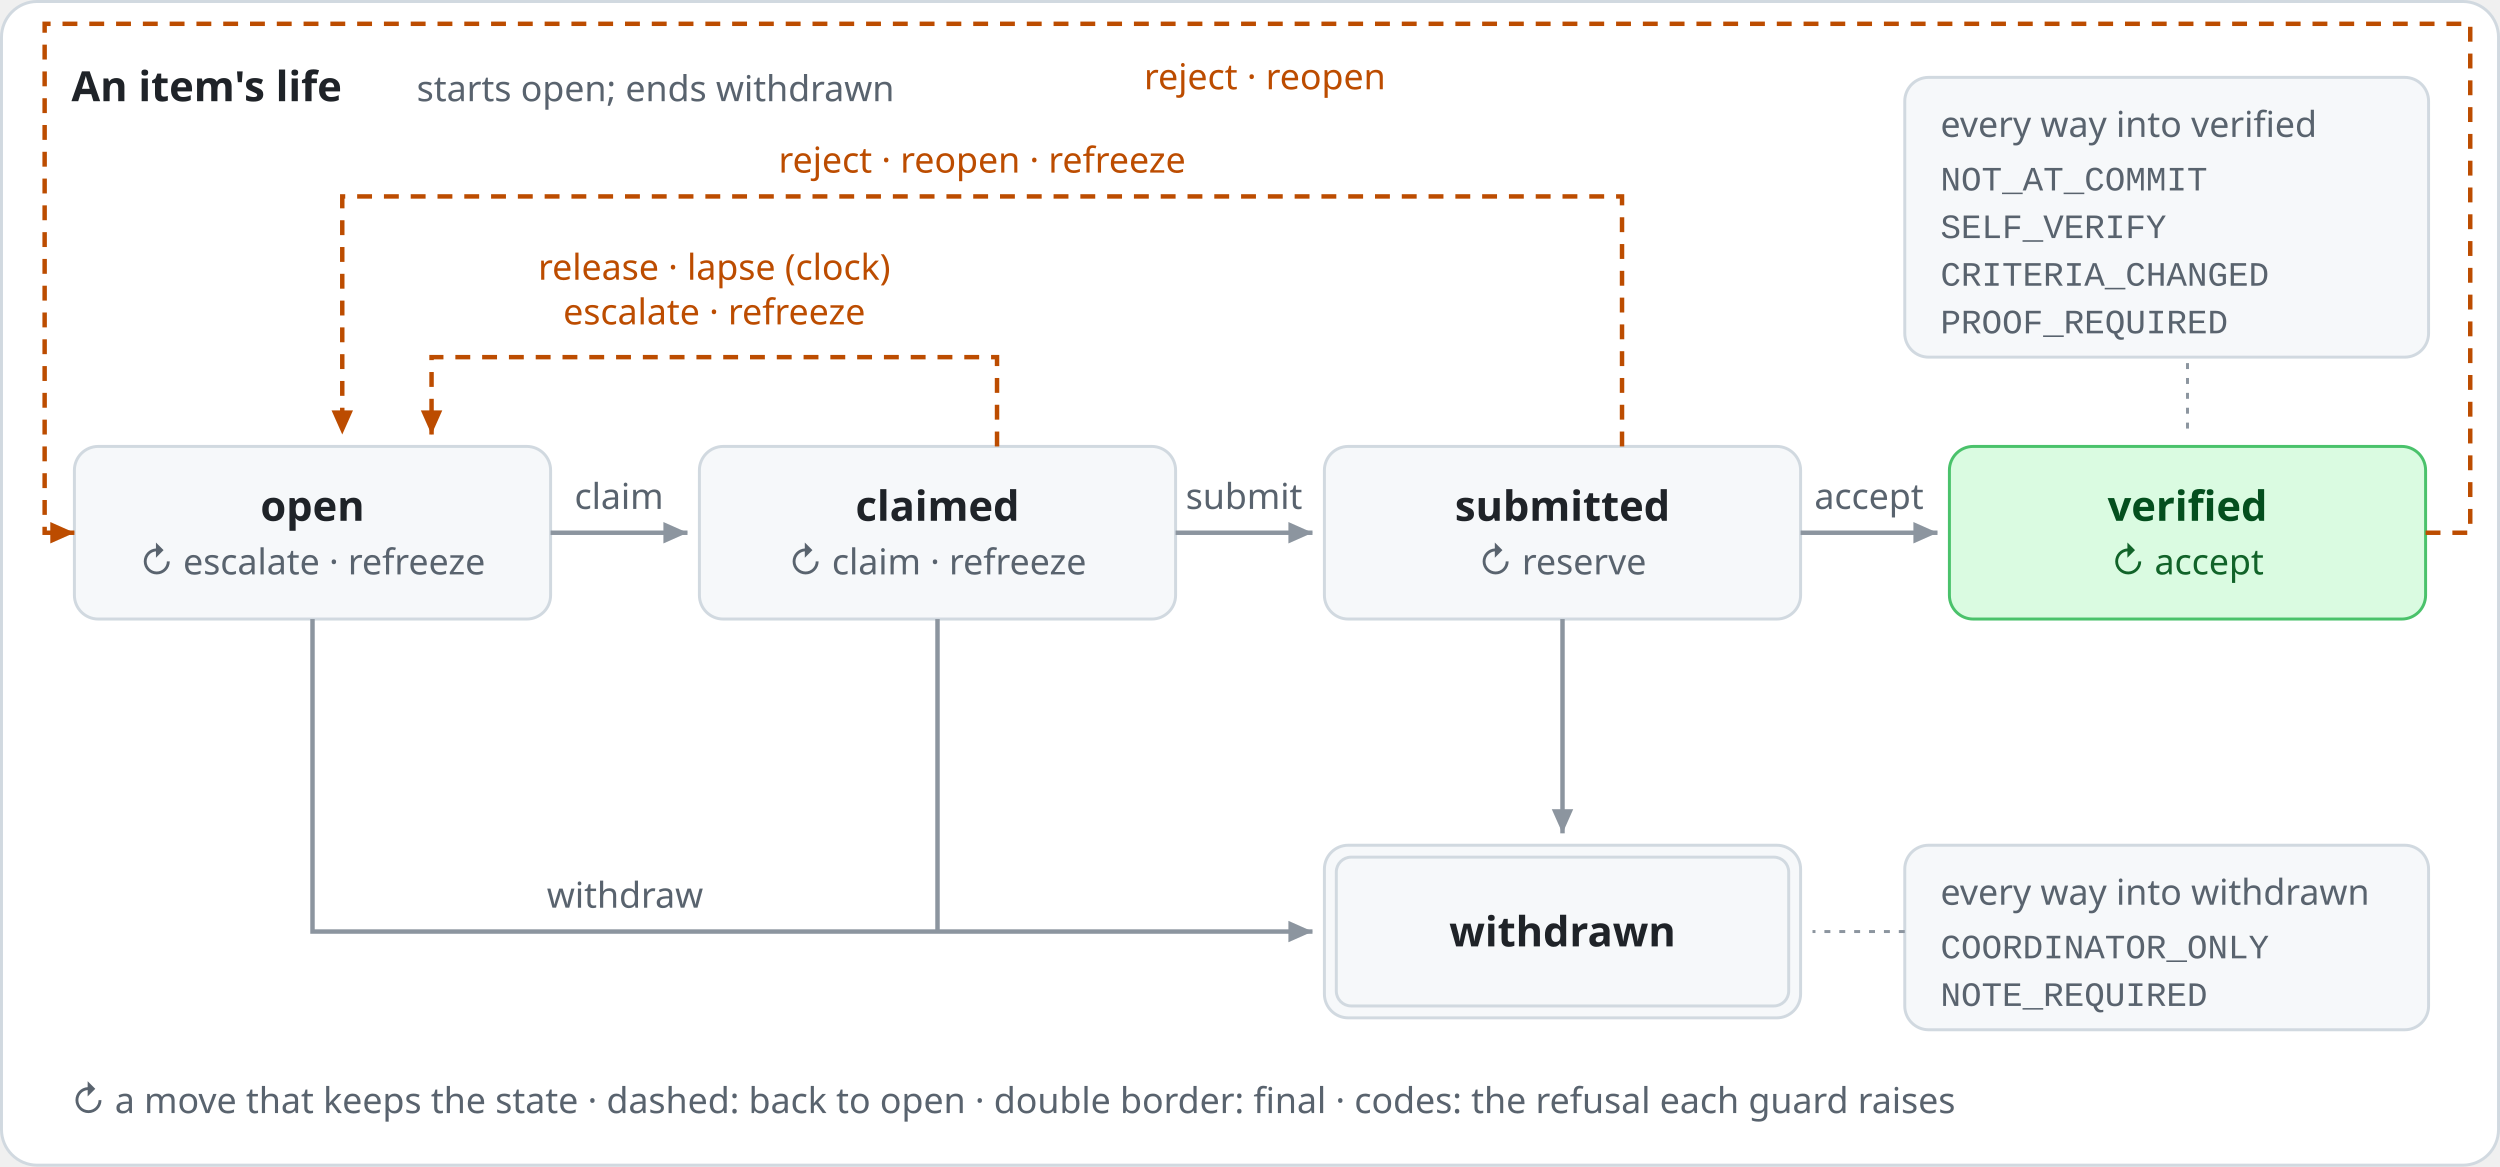
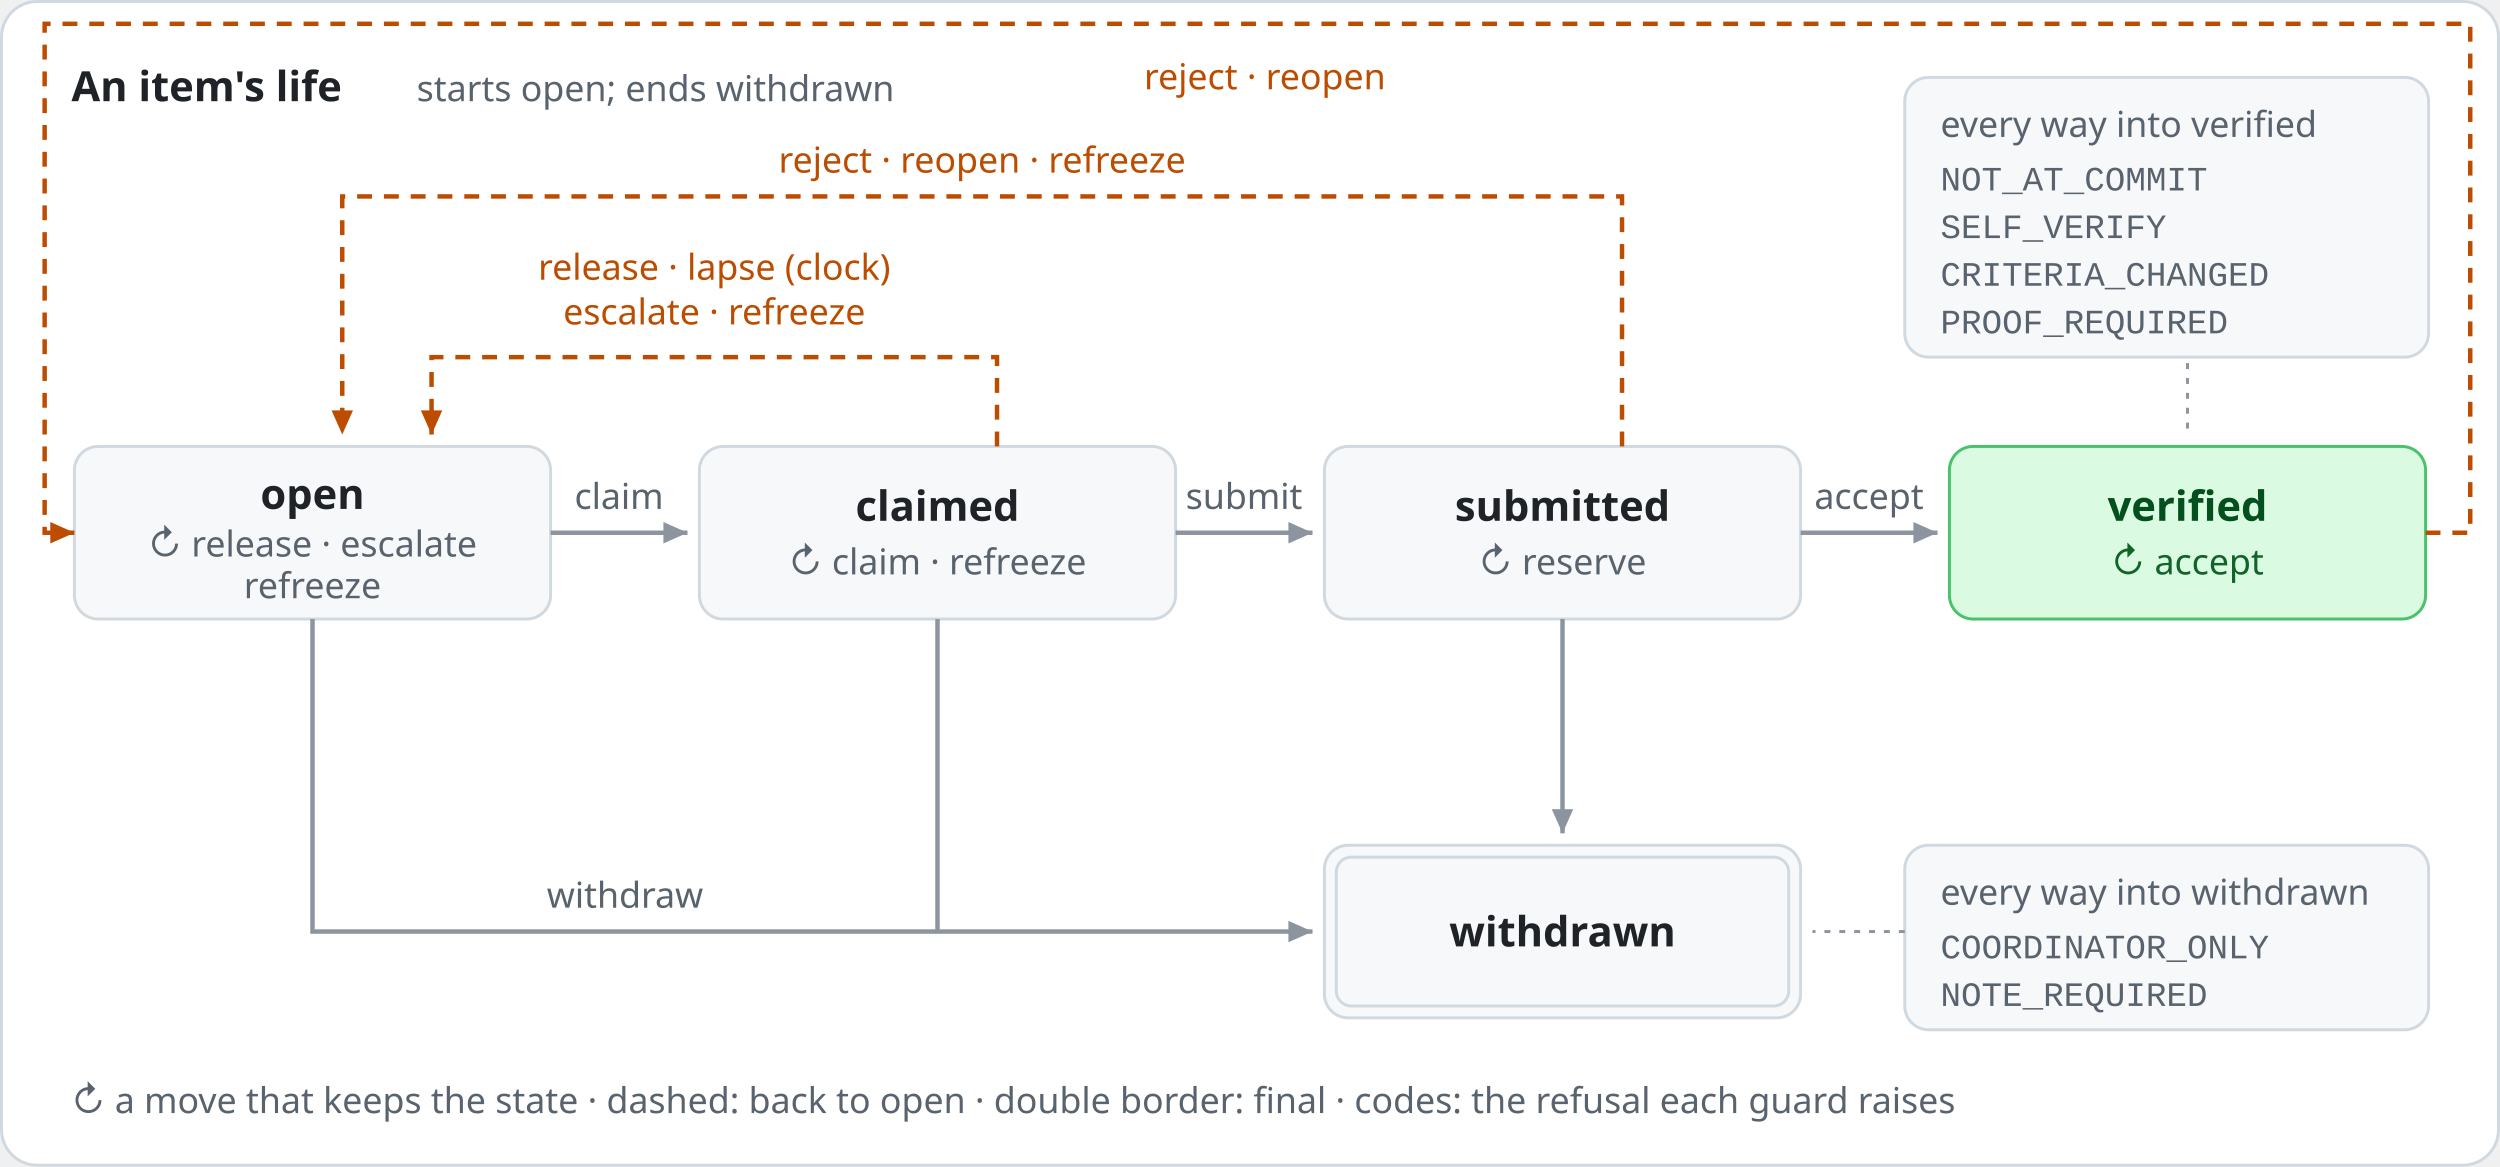
<svg xmlns="http://www.w3.org/2000/svg" viewBox="0 0 840 392" width="840" height="392" role="img" aria-labelledby="title desc">
  <style>
text { font-family: -apple-system, BlinkMacSystemFont, 'Segoe UI', 'Noto Sans', Helvetica, Arial, sans-serif; fill: #1f2328; }
.mono { font-family: ui-monospace, SFMono-Regular, 'SF Mono', Menlo, Consolas, 'Liberation Mono', monospace; }
.card { fill: #ffffff; stroke: #d1d9e0; }
.head { font-size: 14px; font-weight: 600; }
.aside { font-size: 12px; fill: #59636e; }
.t1 { font-size: 14px; font-weight: 600; }
.t2 { font-size: 12px; fill: #59636e; }
.label { font-size: 12px; fill: #59636e; }
.code { font-size: 11.5px; fill: #59636e; }
.edge { fill: none; stroke: #8c959f; stroke-width: 1.5; }
.edge.back { stroke: #bc4c00; stroke-dasharray: 5 4; }
.edge.leader { stroke-width: 1; stroke-dasharray: 2 3; }
.tip { fill: #8c959f; }
.tip.back { fill: #bc4c00; }
.label.back { fill: #bc4c00; }
.frame { fill: none; stroke: #d1d9e0; stroke-dasharray: 4 4; }
.plain rect { fill: #f6f8fa; stroke: #d1d9e0; }
.person rect { fill: #ddf4ff; stroke: #54aeff; }
.person .t1 { fill: #0a3069; } .person .t2 { fill: #0550ae; }
.agent rect { fill: #fbefff; stroke: #c297ff; }
.agent .t1 { fill: #3e1f79; } .agent .t2 { fill: #6639ba; }
.check rect { fill: #fff8c5; stroke: #d4a72c; }
.check .t1 { fill: #4d2d00; } .check .t2 { fill: #7d4e00; }
.done rect { fill: #dafbe1; stroke: #4ac26b; }
.done .t1 { fill: #044f1e; } .done .t2 { fill: #116329; }

</style>
  <defs>
    <marker id="tip" viewBox="0 0 10 10" refX="9" refY="5" markerWidth="9" markerHeight="9" markerUnits="userSpaceOnUse" orient="auto">
      <path class="tip" d="M0 1 L9 5 L0 9 z" />
    </marker>
    <marker id="tip-back" viewBox="0 0 10 10" refX="9" refY="5" markerWidth="9" markerHeight="9" markerUnits="userSpaceOnUse" orient="auto">
      <path class="tip back" d="M0 1 L9 5 L0 9 z" />
    </marker>
  </defs>
  <rect class="card" x="0.5" y="0.5" width="839" height="391" rx="12" />
  <text class="head" x="24" y="34">An item's life</text>
  <text class="aside" x="140" y="34">starts open; ends withdrawn</text>
  <g class="plain">
    <rect x="25" y="150" width="160" height="58" rx="8" />
-     <text class="t1" x="105" y="175" text-anchor="middle">open</text>
-     <text class="t2" x="105" y="193" text-anchor="middle">↻ escalate · refreeze</text>
+     <text class="t1" x="105" y="171" text-anchor="middle">open</text>
+     <text class="t2" x="105" y="187" text-anchor="middle">↻ release · escalate</text>
+     <text class="t2" x="105" y="201" text-anchor="middle">refreeze</text>
  </g>
  <g class="plain">
    <rect x="235" y="150" width="160" height="58" rx="8" />
    <text class="t1" x="315" y="175" text-anchor="middle">claimed</text>
    <text class="t2" x="315" y="193" text-anchor="middle">↻ claim · refreeze</text>
  </g>
  <g class="plain">
    <rect x="445" y="150" width="160" height="58" rx="8" />
    <text class="t1" x="525" y="175" text-anchor="middle">submitted</text>
    <text class="t2" x="525" y="193" text-anchor="middle">↻ reserve</text>
  </g>
  <g class="done">
    <rect x="655" y="150" width="160" height="58" rx="8" />
    <text class="t1" x="735" y="175" text-anchor="middle">verified</text>
    <text class="t2" x="735" y="193" text-anchor="middle">↻ accept</text>
  </g>
  <g class="plain" data-final="withdrawn">
    <rect x="445" y="284" width="160" height="58" rx="8" />
    <rect x="449" y="288" width="152" height="50" rx="5" fill="none" />
    <text class="t1" x="525" y="318" text-anchor="middle">withdrawn</text>
  </g>
  <path class="edge" d="M 185 179 L 231 179" marker-end="url(#tip)" />
  <text class="label" x="208" y="171" text-anchor="middle">claim</text>
  <path class="edge back" d="M 335 150 L 335 120 L 145 120 L 145 146" marker-end="url(#tip-back)" />
  <text class="label back" x="240" y="94" text-anchor="middle">release · lapse (clock)</text>
  <text class="label back" x="240" y="109" text-anchor="middle">escalate · refreeze</text>
  <path class="edge" d="M 395 179 L 441 179" marker-end="url(#tip)" />
  <text class="label" x="418" y="171" text-anchor="middle">submit</text>
  <path class="edge" d="M 605 179 L 651 179" marker-end="url(#tip)" />
  <text class="label" x="628" y="171" text-anchor="middle">accept</text>
  <path class="edge back" d="M 545 150 L 545 66 L 115 66 L 115 146" marker-end="url(#tip-back)" />
  <text class="label back" x="330" y="58" text-anchor="middle">reject · reopen · refreeze</text>
  <path class="edge back" d="M 815 179 L 830 179 L 830 8 L 15 8 L 15 179 L 25 179" marker-end="url(#tip-back)" />
  <text class="label back" x="425" y="30" text-anchor="middle">reject · reopen</text>
  <path class="edge" d="M 105 208 L 105 313 L 441 313" marker-end="url(#tip)" />
  <text class="label" x="210" y="305" text-anchor="middle">withdraw</text>
  <path class="edge" d="M 315 208 L 315 313" />
  <path class="edge" d="M 525 208 L 525 280" marker-end="url(#tip)" />
  <g class="plain">
    <rect x="640" y="26" width="176" height="94" rx="8" />
  </g>
  <text class="label" x="652" y="46">every way into verified</text>
  <text class="code mono" x="652" y="64">NOT_AT_COMMIT</text>
  <text class="code mono" x="652" y="80">SELF_VERIFY</text>
  <text class="code mono" x="652" y="96">CRITERIA_CHANGED</text>
  <text class="code mono" x="652" y="112">PROOF_REQUIRED</text>
  <path class="edge leader" d="M 735 122 L 735 146" />
  <g class="plain">
    <rect x="640" y="284" width="176" height="62" rx="8" />
  </g>
  <text class="label" x="652" y="304">every way into withdrawn</text>
  <text class="code mono" x="652" y="322">COORDINATOR_ONLY</text>
  <text class="code mono" x="652" y="338">NOTE_REQUIRED</text>
  <path class="edge leader" d="M 640 313 L 609 313" />
  <text class="aside" x="24" y="374">↻ a move that keeps the state · dashed: back to open · double border: final · codes: the refusal each guard raises</text>
</svg>
